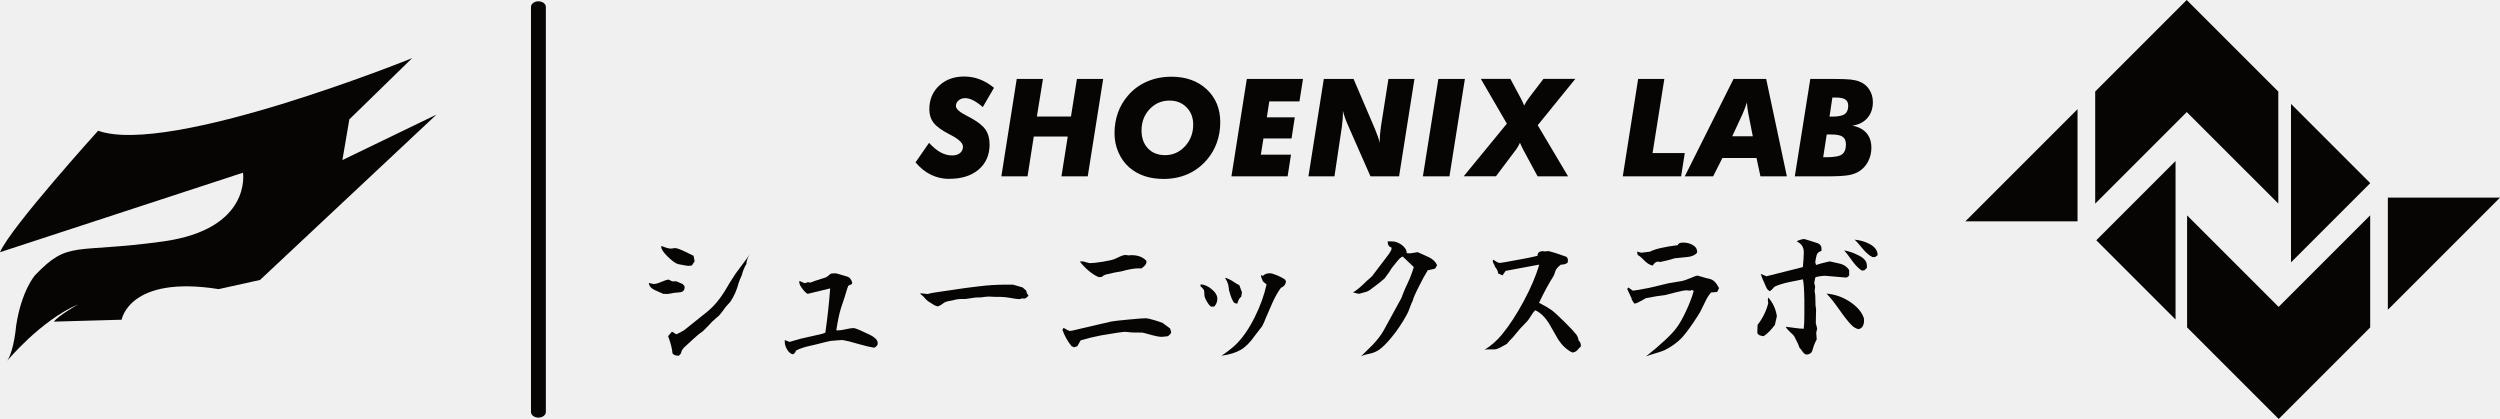
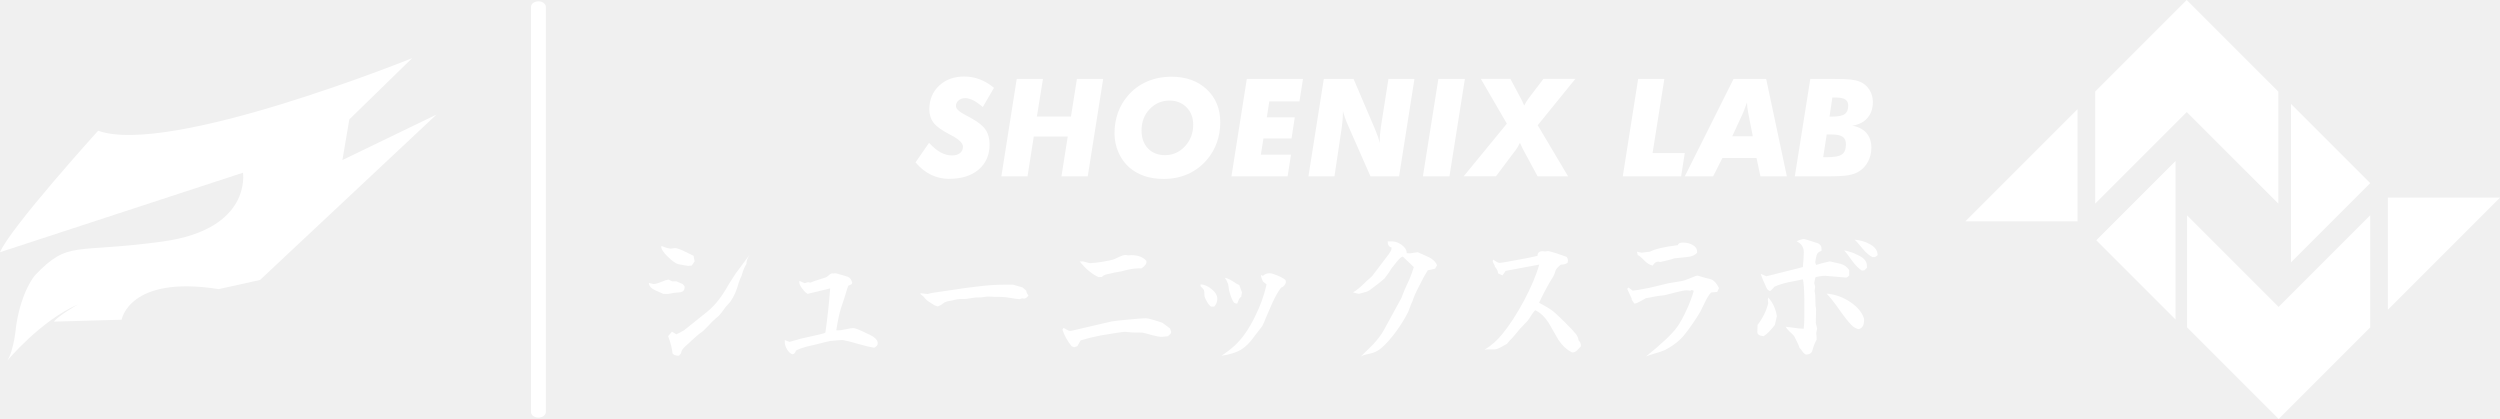
<svg xmlns="http://www.w3.org/2000/svg" id="Layer_2" data-name="Layer 2" viewBox="0 0 840.66 140.88">
  <defs>
    <style>
      .cls-1 {
-         fill: #070404;
+         fill: #fff;
      }
    </style>
  </defs>
  <g id="Layer_1-2" data-name="Layer 1">
    <g>
      <polygon class="cls-1" points="735.44 72.43 735.44 110.09 766.24 140.88 797.01 110.11 797.01 72.41 766.22 103.2 735.44 72.43" />
      <polygon class="cls-1" points="802.97 66.45 802.95 66.47 802.95 104.16 840.66 66.45 802.97 66.45" />
      <polygon class="cls-1" points="704.93 80.81 731.56 107.44 731.56 54.14 704.93 80.77 704.93 80.81" />
      <polygon class="cls-1" points="766.11 30.79 735.31 0 704.54 30.77 704.54 68.47 735.33 37.68 766.11 68.45 766.11 30.79" />
      <polygon class="cls-1" points="698.58 74.42 698.6 74.41 698.6 36.72 660.89 74.42 698.58 74.42" />
      <polygon class="cls-1" points="770.38 88.23 797.01 61.6 797.01 61.56 770.38 34.93 770.38 88.23" />
      <path class="cls-1" d="m319.2,60.13c4.18,0,7.48-1.05,9.91-3.14,2.43-2.1,3.65-4.9,3.65-8.4,0-1.98-.45-3.64-1.34-4.96-.9-1.32-2.49-2.61-4.79-3.88-.43-.25-1.04-.58-1.83-.98-2.24-1.15-3.36-2.19-3.36-3.11,0-.75.3-1.38.89-1.89s1.34-.77,2.24-.77c.82,0,1.72.25,2.69.74s2.04,1.25,3.22,2.26l3.76-6.47c-1.49-1.25-3.08-2.2-4.76-2.84-1.68-.64-3.43-.96-5.25-.96-3.45,0-6.26,1.03-8.45,3.09-2.19,2.06-3.28,4.71-3.28,7.94,0,1.78.48,3.28,1.43,4.52.95,1.24,2.72,2.53,5.3,3.87.15.07.35.18.6.31,2.66,1.39,3.98,2.68,3.98,3.87,0,.88-.33,1.59-.98,2.13-.66.54-1.54.81-2.64.81-1.33,0-2.61-.33-3.86-1.01-1.25-.67-2.55-1.75-3.93-3.22l-4.54,6.56c1.54,1.83,3.26,3.22,5.17,4.15,1.91.93,3.96,1.4,6.15,1.4Z" />
      <polygon class="cls-1" points="365.77 59.3 370.96 26.54 362.13 26.54 360.13 39.18 348.67 39.18 350.71 26.54 341.89 26.54 336.72 59.3 345.52 59.3 347.62 45.92 359.04 45.92 356.93 59.3 365.77 59.3" />
      <path class="cls-1" d="m393.84,25.8c-2.94,0-5.67.55-8.18,1.64-2.51,1.1-4.64,2.67-6.39,4.73-1.49,1.73-2.62,3.66-3.37,5.79-.75,2.13-1.13,4.41-1.13,6.86,0,2.27.44,4.41,1.32,6.42.88,2.01,2.1,3.71,3.67,5.08,1.49,1.28,3.2,2.25,5.11,2.89,1.92.64,4.05.96,6.39.96,2.97,0,5.68-.54,8.15-1.63,2.46-1.09,4.59-2.69,6.4-4.79,1.48-1.72,2.6-3.64,3.37-5.79.77-2.14,1.15-4.43,1.15-6.86,0-4.54-1.52-8.22-4.55-11.06s-7.02-4.25-11.94-4.25Zm4.63,23.38c-1.83,1.99-4.07,2.99-6.69,2.99-2.4,0-4.32-.75-5.76-2.26-1.44-1.51-2.16-3.52-2.16-6.04,0-2.85.9-5.24,2.71-7.16,1.81-1.92,4.04-2.89,6.71-2.89,2.31,0,4.21.76,5.71,2.27,1.49,1.51,2.24,3.45,2.24,5.81,0,2.86-.92,5.29-2.75,7.28Z" />
      <polygon class="cls-1" points="414.09 59.3 432.98 59.3 434.12 52 423.98 52 424.85 46.57 434.3 46.57 435.39 39.45 425.99 39.45 426.82 34.1 436.96 34.1 438.15 26.54 419.26 26.54 414.09 59.3" />
      <path class="cls-1" d="m470.46,59.3l5.17-32.76h-8.75l-2.53,16.09c-.13,1.03-.24,1.91-.3,2.63-.07.72-.1,1.38-.1,1.98v.83c-.3-1.33-.83-2.88-1.59-4.66-.13-.33-.23-.56-.29-.69l-6.92-16.18h-10l-5.17,32.76h8.75l2.48-16.58c.13-1.1.23-1.99.28-2.65.05-.66.08-1.29.08-1.89v-.92c.19.79.43,1.58.71,2.37.28.79.68,1.79,1.22,3l7.34,16.67h9.62Z" />
      <polygon class="cls-1" points="483.67 26.54 478.47 59.3 487.4 59.3 492.59 26.54 483.67 26.54" />
      <path class="cls-1" d="m509.56,50.64c.24-.33.48-.7.74-1.12.25-.42.52-.92.81-1.5.21.48.41.93.62,1.37.2.43.4.82.59,1.16l4.72,8.75h10.25l-10.21-17.19,12.64-15.58h-10.72l-4.88,6.4c-.34.46-.65.9-.91,1.32-.26.42-.49.84-.68,1.25-.18-.43-.37-.86-.57-1.29-.2-.43-.41-.84-.62-1.24l-3.45-6.45h-9.94l8.75,15.06-14.52,17.7h10.85l6.51-8.66Z" />
      <polygon class="cls-1" points="566.53 51.47 555.7 51.47 559.66 26.54 550.85 26.54 545.68 59.3 565.3 59.3 566.53 51.47" />
      <path class="cls-1" d="m600.86,59.3l-6.96-32.76h-10.97l-16.4,32.76h9.53l3.13-6.18h11.46l1.32,6.18h8.88Zm-18.37-13.47l3.47-7.5c.15-.33.35-.83.62-1.51.26-.68.55-1.47.86-2.36.01.52.06,1.08.13,1.68.07.6.19,1.28.33,2.04l1.5,7.65h-6.92Z" />
      <path class="cls-1" d="m614.34,59.3c3.36,0,5.75-.13,7.19-.38,1.44-.25,2.64-.68,3.59-1.28,1.3-.81,2.32-1.92,3.05-3.33.74-1.42,1.11-2.96,1.11-4.63,0-2.01-.55-3.66-1.64-4.93-1.1-1.28-2.69-2.11-4.78-2.5,2.15-.3,3.84-1.15,5.07-2.56,1.23-1.41,1.85-3.2,1.85-5.36,0-1.57-.4-2.97-1.2-4.21s-1.88-2.13-3.23-2.66c-.82-.34-1.84-.58-3.07-.72-1.22-.13-3.26-.2-6.11-.2h-7.43l-5.21,32.76h10.81Zm1.83-26.5h1.23c1.43,0,2.47.22,3.12.66.65.44.97,1.14.97,2.09,0,1.33-.4,2.27-1.2,2.83s-2.25.84-4.35.84h-.74l.96-6.42Zm-1.92,12.42h1.57c1.78,0,3.04.25,3.78.76.75.51,1.12,1.36,1.12,2.55,0,1.61-.44,2.74-1.31,3.38-.87.64-2.64.96-5.29.96h-1.05l1.19-7.65Z" />
      <path class="cls-1" d="m244.18,97.11c-1.94,3.28-4.06,5.85-6.36,7.7-3.49,2.78-6.1,4.86-7.83,6.27-1.1.63-1.95,1.07-2.55,1.34l-1.48-.9-1.3,1.52c.83,2.18,1.33,4.1,1.48,5.77.33.54,1.04.81,2.15.81l.72-.81c.06-.66.39-1.3.98-1.92.18-.21,1.08-1.04,2.71-2.51,1.63-1.46,2.53-2.24,2.71-2.33.63-.42.97-.67,1.03-.76,1.37-1.34,2.37-2.37,3-3.09.98-.92,1.76-1.61,2.33-2.06.6-.66,1.34-1.63,2.24-2.91.66-.78,1.18-1.36,1.57-1.75,1.25-1.82,2.19-3.95,2.82-6.4.36-1.01.69-1.81.98-2.37.45-1.67.98-2.98,1.61-3.94,0-1.01.39-2.09,1.16-3.22-2.12,2.89-3.71,5.04-4.79,6.45-1.46,2.21-2.52,3.91-3.18,5.1Z" />
      <path class="cls-1" d="m228.12,88.83c1.46.3,2.57.49,3.31.58l1.21-.13.94-1.43-.36-1.84c-1.01-.51-2.06-1.01-3.13-1.52-1.52-.72-2.55-1.07-3.09-1.07-.15,0-.38.03-.69.09s-.54.09-.69.09c-.72,0-1.78-.3-3.18-.89l-.09.27c0,.81.75,1.93,2.24,3.38,1.49,1.45,2.67,2.28,3.54,2.48Z" />
      <path class="cls-1" d="m228.83,98.28c.92-.21,1.39-.76,1.39-1.66,0-.12-.01-.24-.04-.36l-.58-.72-2.15-.94h-1.43l-1.16-.58c-.54.03-1.36.28-2.46.76-1.1.48-1.99.72-2.64.72l-1.57-.36c.06.99.7,1.78,1.92,2.37.98.42,1.95.85,2.91,1.3.6,0,1.07.01,1.43.04.24,0,.94-.12,2.1-.36.78-.06,1.54-.13,2.28-.22Z" />
      <path class="cls-1" d="m293.93,113.45c-.51-.42-1.64-1.01-3.4-1.79-1.88-.9-3.06-1.34-3.54-1.34-.57,0-1.43.13-2.6.4-1.16.27-2.06.39-2.69.36h-.49c.51-3.25,1.03-5.73,1.57-7.43.54-1.7.95-2.95,1.25-3.76.69-2.33,1.09-3.6,1.21-3.8l1.16-.54.18-.49c-.27-.99-.75-1.64-1.43-1.97-.78-.21-1.52-.43-2.24-.67-1.13-.36-1.83-.54-2.1-.54-.21,0-.4.03-.58.09-.45-.12-.88.02-1.3.4-.57.51-.97.81-1.21.89-3.31,1.04-5.07,1.64-5.28,1.79l-.72-.18-1.12.36-1.79-.76c-.03.15-.04.3-.04.45,0,.54.35,1.27,1.05,2.19s1.29,1.49,1.77,1.7l7.56-1.83c-.33,4.71-.87,9.67-1.61,14.86-.33.24-1.64.6-3.94,1.07-1.46.36-2.92.69-4.39.99-1.64.45-2.88.8-3.71,1.07l-1.61-.63v.63c0,.81.25,1.63.74,2.48s1.1,1.41,1.81,1.68c.27,0,.53-.13.78-.4.25-.27.38-.54.38-.81.96-.51,2.07-.94,3.36-1.3,1.16-.27,2.33-.54,3.49-.81,2.54-.66,4.13-1.04,4.79-1.16,1.82-.18,3.19-.28,4.12-.31,1.16.18,2.94.63,5.33,1.34,2.3.66,4.06,1.07,5.28,1.25.72-.39,1.1-.81,1.16-1.25.12-.81-.28-1.55-1.21-2.24Z" />
      <path class="cls-1" d="m343.91,96.67l-3.22-.94h-3.31c-1.04,0-2.28.04-3.72.13-1.43.09-2.75.21-3.96.36-1.21.15-2.14.26-2.8.34-.66.08-1.32.16-1.99.25-.67.09-1.36.19-2.06.29-.7.11-1.39.21-2.06.31-.67.1-1.48.22-2.44.36-.96.13-1.78.25-2.48.36-.7.11-1.38.21-2.04.31-.66.11-1.28.25-1.88.43l-2.46-.27c0,.09.01.16.04.22.03.06.08.13.16.2.07.08.17.16.29.25.12.09.24.19.36.29s.22.2.31.29.17.19.25.29.17.22.29.34.25.25.38.38c.13.13.31.28.54.45.22.17.47.32.74.47s.51.3.72.45.45.3.72.45l1.03.36c.24-.09.45-.18.65-.27s.37-.18.51-.27.34-.22.56-.4c.22-.18.4-.31.54-.38.13-.07.29-.14.47-.2.18-.06.38-.13.6-.2.22-.07.44-.12.65-.13.21-.01.43-.05.67-.11.24-.06.47-.11.69-.16s.43-.1.63-.16.4-.1.6-.11c.21-.01.42-.04.63-.07.21-.03.41-.04.6-.04h1.43c.19,0,.41-.02.65-.07.24-.04.42-.07.56-.09.13-.01.32-.04.56-.09.24-.04.45-.07.63-.09.18-.01.37-.04.56-.09s.43-.07.72-.07.54,0,.78-.02c.24-.01.45-.02.65-.02s.37-.01.54-.04c.16-.03.39-.06.67-.09.28-.03.51-.06.69-.09.18-.03.37-.04.56-.04h.69l1.92.09h1.57c.54,0,1.1.03,1.68.09s1.2.15,1.86.27,1.23.22,1.72.29.93.11,1.32.11l.85-.27c.51.15.94.11,1.3-.13s.63-.52.81-.85c-.42-.42-.67-.96-.76-1.61l-1.16-1.03Z" />
      <path class="cls-1" d="m380.5,85.79c-.36,0-.73.03-1.12.09-.3-.09-.6-.13-.89-.13-.54,0-1.13.16-1.79.47-.66.31-1.28.6-1.88.87-.72.3-2.05.6-4.01.92s-3.36.47-4.23.47c-.3,0-.74-.1-1.32-.29-.58-.19-1.01-.29-1.28-.29l-.9.04c2.03,2.51,4.13,4.25,6.31,5.24l1.07-.04c.36-.36.81-.63,1.34-.81,2.3-.57,4.04-.92,5.24-1.07,2.42-.69,4.39-1.03,5.91-1.03.27,0,.55.01.85.04,1.22-.81,1.79-1.6,1.7-2.37v-.18c-1.16-1.28-2.83-1.92-5.01-1.92Z" />
      <path class="cls-1" d="m391.01,108.62c-.45-.21-1.4-.53-2.84-.96s-2.38-.65-2.8-.65c-.78,0-2.69.14-5.75.43s-4.99.5-5.8.65c-2.06.45-3.55.79-4.48,1.03l-8.82,2.06c-.24.06-.43.09-.58.09-.42,0-.86-.16-1.32-.47s-.8-.48-1.01-.51l-.36.58c.69,2,1.71,3.85,3.09,5.55l.85.36,1.07-.36,1.12-1.97c2.18-.66,4.45-1.21,6.8-1.66,4.71-.81,7.43-1.21,8.15-1.21.27,0,.66.04,1.19.11.52.07.92.11,1.19.11,2.09,0,3.22.02,3.4.04.39.06,1.48.34,3.27.85,1.4.39,2.52.58,3.36.58.18,0,.87-.07,2.06-.22,0-.06.17-.23.51-.51s.51-.59.51-.92c0-.09-.12-.48-.36-1.16-1.1-.78-1.92-1.39-2.46-1.83Z" />
      <path class="cls-1" d="m414.22,100.47c.27.6.48.98.63,1.16.27.3.67.45,1.21.45.42-1.34.85-2.09,1.3-2.24l.27-1.52-.9-2.46c-.45-.15-1.24-.61-2.37-1.39-.92-.57-1.75-.92-2.46-1.07.48.72.83,1.43,1.07,2.15.18.92.28,1.61.31,2.06.36,1.31.67,2.27.94,2.87Z" />
      <path class="cls-1" d="m429.57,92.64c-1.22-.51-2.07-.76-2.55-.76-1.01,0-1.79.3-2.33.89l-.63-.27c-.03.09-.04.18-.04.27,0,.24.22.87.67,1.88l1.21.99c-.78,3.58-2.1,7.25-3.98,11.01-2.03,4.09-4.25,7.25-6.67,9.49-1.19,1.1-2.7,2.27-4.52,3.49,2.71-.39,4.89-1.06,6.51-2.01,1.63-.96,3.2-2.54,4.72-4.75,1.07-1.43,1.89-2.49,2.46-3.18.54-1.04.91-1.88,1.12-2.51.81-1.79,1.58-3.58,2.33-5.37.95-2.09,1.92-3.79,2.91-5.1.36-.06.72-.3,1.07-.72.36-.42.54-.82.54-1.21s-.13-.67-.4-.85c-.54-.39-1.34-.82-2.42-1.3Z" />
      <path class="cls-1" d="m407.39,97.2c-1.3-1.04-2.53-1.57-3.69-1.57v.63c.63.57,1,.99,1.12,1.25.12.27.18.83.18,1.7,0,.51.27,1.22.81,2.15.54.93,1.01,1.51,1.43,1.75h1.03c.72-.75,1.07-1.63,1.07-2.64,0-1.13-.65-2.22-1.95-3.27Z" />
      <path class="cls-1" d="m480.4,86.46c-1.22-.54-2.45-1.09-3.67-1.66l-2.64.4-1.07-.09c.03-.99-.54-1.91-1.7-2.78-1.1-.78-2.18-1.16-3.22-1.16h-1.48c0,1.16.43,1.85,1.3,2.06v.27c.03.3-.08.63-.31.98-.3.45-.49.76-.58.94l-5.64,7.43c-.72.69-1.28,1.19-1.7,1.52-2.12,2.12-3.7,3.43-4.74,3.94.9.27,1.58.43,2.06.49.27-.09.91-.27,1.92-.54.72-.15,1.37-.46,1.97-.94,2.09-1.52,3.64-2.75,4.66-3.67,1.19-1.55,2-2.71,2.42-3.49.57-.75,1.15-1.48,1.75-2.19.81-1.01,1.46-1.58,1.97-1.7l3.71,3.54c-.33,1.13-.78,2.4-1.34,3.8-.09.18-.64,1.39-1.66,3.63-.54,1.28-.92,2.27-1.16,2.95l-6,10.97c-.81,1.43-1.97,2.97-3.49,4.61-.84.87-2.22,2.24-4.16,4.12.45-.33,1.42-.64,2.91-.94,1.49-.3,2.79-.91,3.89-1.84,1.46-1.19,3.16-3.09,5.1-5.68,1.79-2.51,3.13-4.7,4.03-6.58.09-.18.33-.81.72-1.88.3-.83.55-1.42.76-1.75.24-1.01,1-2.75,2.28-5.19.98-2.03,1.92-3.74,2.82-5.15l2.46-.54.67-1.16c-.48-1.13-1.42-2.04-2.82-2.73Z" />
      <path class="cls-1" d="m529.97,112.38c-.6-.78-1.92-2.19-3.98-4.23-2.06-2.04-3.48-3.33-4.25-3.87-.96-.69-2.36-1.51-4.21-2.46,1.67-3.55,3.27-6.5,4.79-8.86.18-.27.43-.92.76-1.97.21-.57.81-1.24,1.79-2.01.95.03,1.71-.19,2.28-.67.06-.27.09-.51.09-.72,0-.54-.18-.96-.54-1.25-2.24-.83-4.25-1.48-6.04-1.92l-1.16.13c-.21-.06-.43-.09-.67-.09-1.22,0-1.83.52-1.83,1.57-2,.48-4.04.9-6.13,1.25-3.91.75-6.12,1.12-6.62,1.12-.27,0-.6-.12-1.01-.36-.4-.24-.77-.48-1.1-.72-.12.15-.18.33-.18.54s.12.51.36.89c.24.39.36.69.36.9.72.87,1.07,1.63,1.07,2.28l1.48.67,1.07-1.52,11.28-2.1c-1.01,3.61-2.75,7.7-5.19,12.26-2.36,4.39-4.77,8.1-7.25,11.14-1.76,2.18-3.82,3.97-6.18,5.37.24-.18.67-.27,1.3-.27,1.64,0,2.43,0,2.37,0,.63-.06,1.39-.34,2.28-.85,1.1-.63,1.7-.96,1.79-.98.78-.96,1.42-1.66,1.92-2.1,1.13-1.31,1.97-2.31,2.51-3,1.1-1.19,1.94-2.07,2.51-2.64.27-.3.69-.91,1.25-1.83.48-.81.94-1.39,1.39-1.75,1.7.81,3.21,2.24,4.52,4.3,1.04,1.85,2.1,3.7,3.18,5.55,1.34,2.03,2.91,3.48,4.7,4.34.63,0,1.18-.24,1.66-.72.66-.75,1.06-1.16,1.21-1.25l.04-.31c.03-.66-.22-1.25-.76-1.79-.12-.78-.4-1.46-.85-2.06Z" />
      <path class="cls-1" d="m564.23,82.43c-4.6.57-7.73,1.3-9.4,2.19l-2.86.36-1.52-.36.27,1.16c.45.15,1.15.72,2.1,1.72.95,1,1.92,1.6,2.91,1.81.57-.9,1.18-1.34,1.83-1.34l.72.13c1.64-.33,3.27-.75,4.88-1.25.18-.03,1.51-.16,3.98-.4,1.61-.12,2.79-.61,3.54-1.48v-.22c.03-1.01-.49-1.82-1.57-2.42-.92-.51-1.96-.76-3.09-.76s-1.7.28-1.79.85Z" />
      <path class="cls-1" d="m575.01,93.8c-1.25-.27-1.97-.45-2.15-.54-1.25-.39-1.92-.58-2.01-.58-.36,0-1.18.28-2.46.85-1.4.57-2.3.88-2.69.94-2.03.36-3.55.61-4.57.76-2.92.69-5.12,1.21-6.58,1.57-3.25.63-5.09.94-5.5.94l-1.48-1.07-.4.49,1.52,3.27c-.09.15.01.42.31.81.39.54.58.82.58.85.45,0,1.1-.25,1.97-.76,1.1-.63,1.75-.98,1.92-1.07,2.71-.54,4.86-.88,6.45-1.03,1.19-.3,2.4-.61,3.63-.94,1.76-.45,2.97-.67,3.62-.67l1.3.13.22-.22c.33,0,.61.09.85.27-.48,1.82-1.28,3.97-2.42,6.45s-2.22,4.43-3.27,5.86c-1.67,2.3-5.13,5.55-10.38,9.76.63-.3,1.69-.66,3.18-1.07,1.37-.39,2.42-.75,3.13-1.07,2.18-1.1,4-2.39,5.46-3.85,1.01-1.01,2.39-2.79,4.12-5.33,1.1-1.61,1.91-2.88,2.42-3.8l1.61-3.27c.6-1.28,1.25-2.33,1.97-3.13l2.06-.18.63-1.3c-.93-1.82-1.94-2.83-3.04-3.04Z" />
      <path class="cls-1" d="m621.81,92.59v-1.79c-.69-1.04-1.67-1.75-2.95-2.1-1.19-.27-2.39-.54-3.58-.81-2.03.45-3.57.85-4.61,1.21l-.27-.94c.12-.81.27-1.57.45-2.3.18-.73.73-1.23,1.66-1.5v-.36c.09-1.04-.31-1.78-1.21-2.19-.84-.27-1.67-.54-2.51-.81-1.28-.42-2.03-.63-2.24-.63s-.63.1-1.25.29c-.63.19-1,.37-1.12.51,1.58.75,2.37,1.96,2.37,3.63,0,1.13-.11,2.8-.31,5.01l-12.26,3.09-1.92-.81c.45,1.34.83,2.31,1.16,2.91.24.57.49,1.13.74,1.7.25.57.66.97,1.23,1.21.51-.39,1-.88,1.48-1.48,1.16-.57,2.73-1.07,4.7-1.52,3.04-.6,4.67-.92,4.88-.98.27,1.01.43,3.31.49,6.89v5.24c0,2.06-.08,3.55-.22,4.48-.78,0-1.78-.09-3-.27-1.58-.24-2.6-.37-3.04-.4.24.51.69,1.06,1.34,1.66.78.72,1.27,1.21,1.48,1.48.92,1.73,1.54,3.06,1.83,3.98.24.18.57.58.98,1.21.33.48.72.82,1.16,1.03,1.04,0,1.73-.36,2.06-1.07.24-.69.45-1.36.63-2.01.33-.84.63-1.48.9-1.92.03-.27.01-.66-.04-1.19-.06-.52-.09-.89-.09-1.1l.31-1.48-.45-1.83.09-4.74c0-.12-.03-.31-.09-.56-.06-.25-.09-.42-.09-.51-.06-1.55-.09-2.73-.09-3.54,0-.12-.04-.34-.11-.67-.08-.33-.11-.58-.11-.76l.18-1.48-.31-1.21.36-1.83c.18-.18.73-.33,1.66-.45.81-.12,1.39-.16,1.75-.13l6.85.58c.33.03.72-.21,1.16-.72Z" />
      <path class="cls-1" d="m621.76,101.28c-2.39-1.49-4.91-2.34-7.56-2.55,1.1,1.1,2.51,2.86,4.21,5.28,1.76,2.51,3.15,4.27,4.16,5.28.66.69,1.43,1.15,2.33,1.39,1.28-.21,1.92-1.24,1.92-3.09,0-.27-.02-.43-.04-.49-.63-2.12-2.3-4.06-5.01-5.82Z" />
      <path class="cls-1" d="m626.38,86.73c-.57-.45-1.58-.99-3.04-1.61-1.4-.51-2.48-.82-3.22-.94.45.45,1.37,1.66,2.78,3.63,1.13,1.52,2.19,2.58,3.18,3.18l.85-.09.85-.85v-.36c.06-1.19-.4-2.18-1.39-2.95Z" />
      <path class="cls-1" d="m594.46,100.83l.13,1.12c-.63,2.57-1.82,5-3.58,7.3,0,.24-.02.66-.04,1.25-.03.48-.04.88-.04,1.21,0,.75.7,1.19,2.1,1.34,1.16-.72,2.43-1.98,3.8-3.8l.67-2.95c-.39-2.45-1.36-4.54-2.91-6.27l-.13.81Z" />
      <path class="cls-1" d="m628.52,81.98c-1.37-.75-3.01-1.21-4.92-1.39.54.42,1.48,1.46,2.82,3.13,1.13,1.34,2.21,2.25,3.22,2.73h.85l.89-.63c0-1.61-.96-2.89-2.86-3.85Z" />
      <path class="cls-1" d="m117.47,40.14l21.12-20.59S56.98,52.56,33,43.96c0,0-29.5,32.58-33,40.85l81.71-26.74s3.08,18.99-26.95,23.13c-30.03,4.14-31.62-.53-42.98,11.35,0,0-4.56,5.09-6.37,17.08,0,0-.64,8.06-2.97,11.67,0,0,11.14-13.48,23.88-18.99,0,0-7,4.03-8.17,5.84l22.75-.64s2.5-15.07,32.64-10.29l13.9-3.08,59.32-55.6-31.62,15.28,2.33-13.69Z" />
      <path class="cls-1" d="m181.05.44c-1.38,0-2.5.85-2.5,1.89v136.21c0,1.05,1.12,1.89,2.5,1.89s2.5-.85,2.5-1.89V2.33c0-1.05-1.12-1.89-2.5-1.89Z" />
    </g>
  </g>
</svg>
